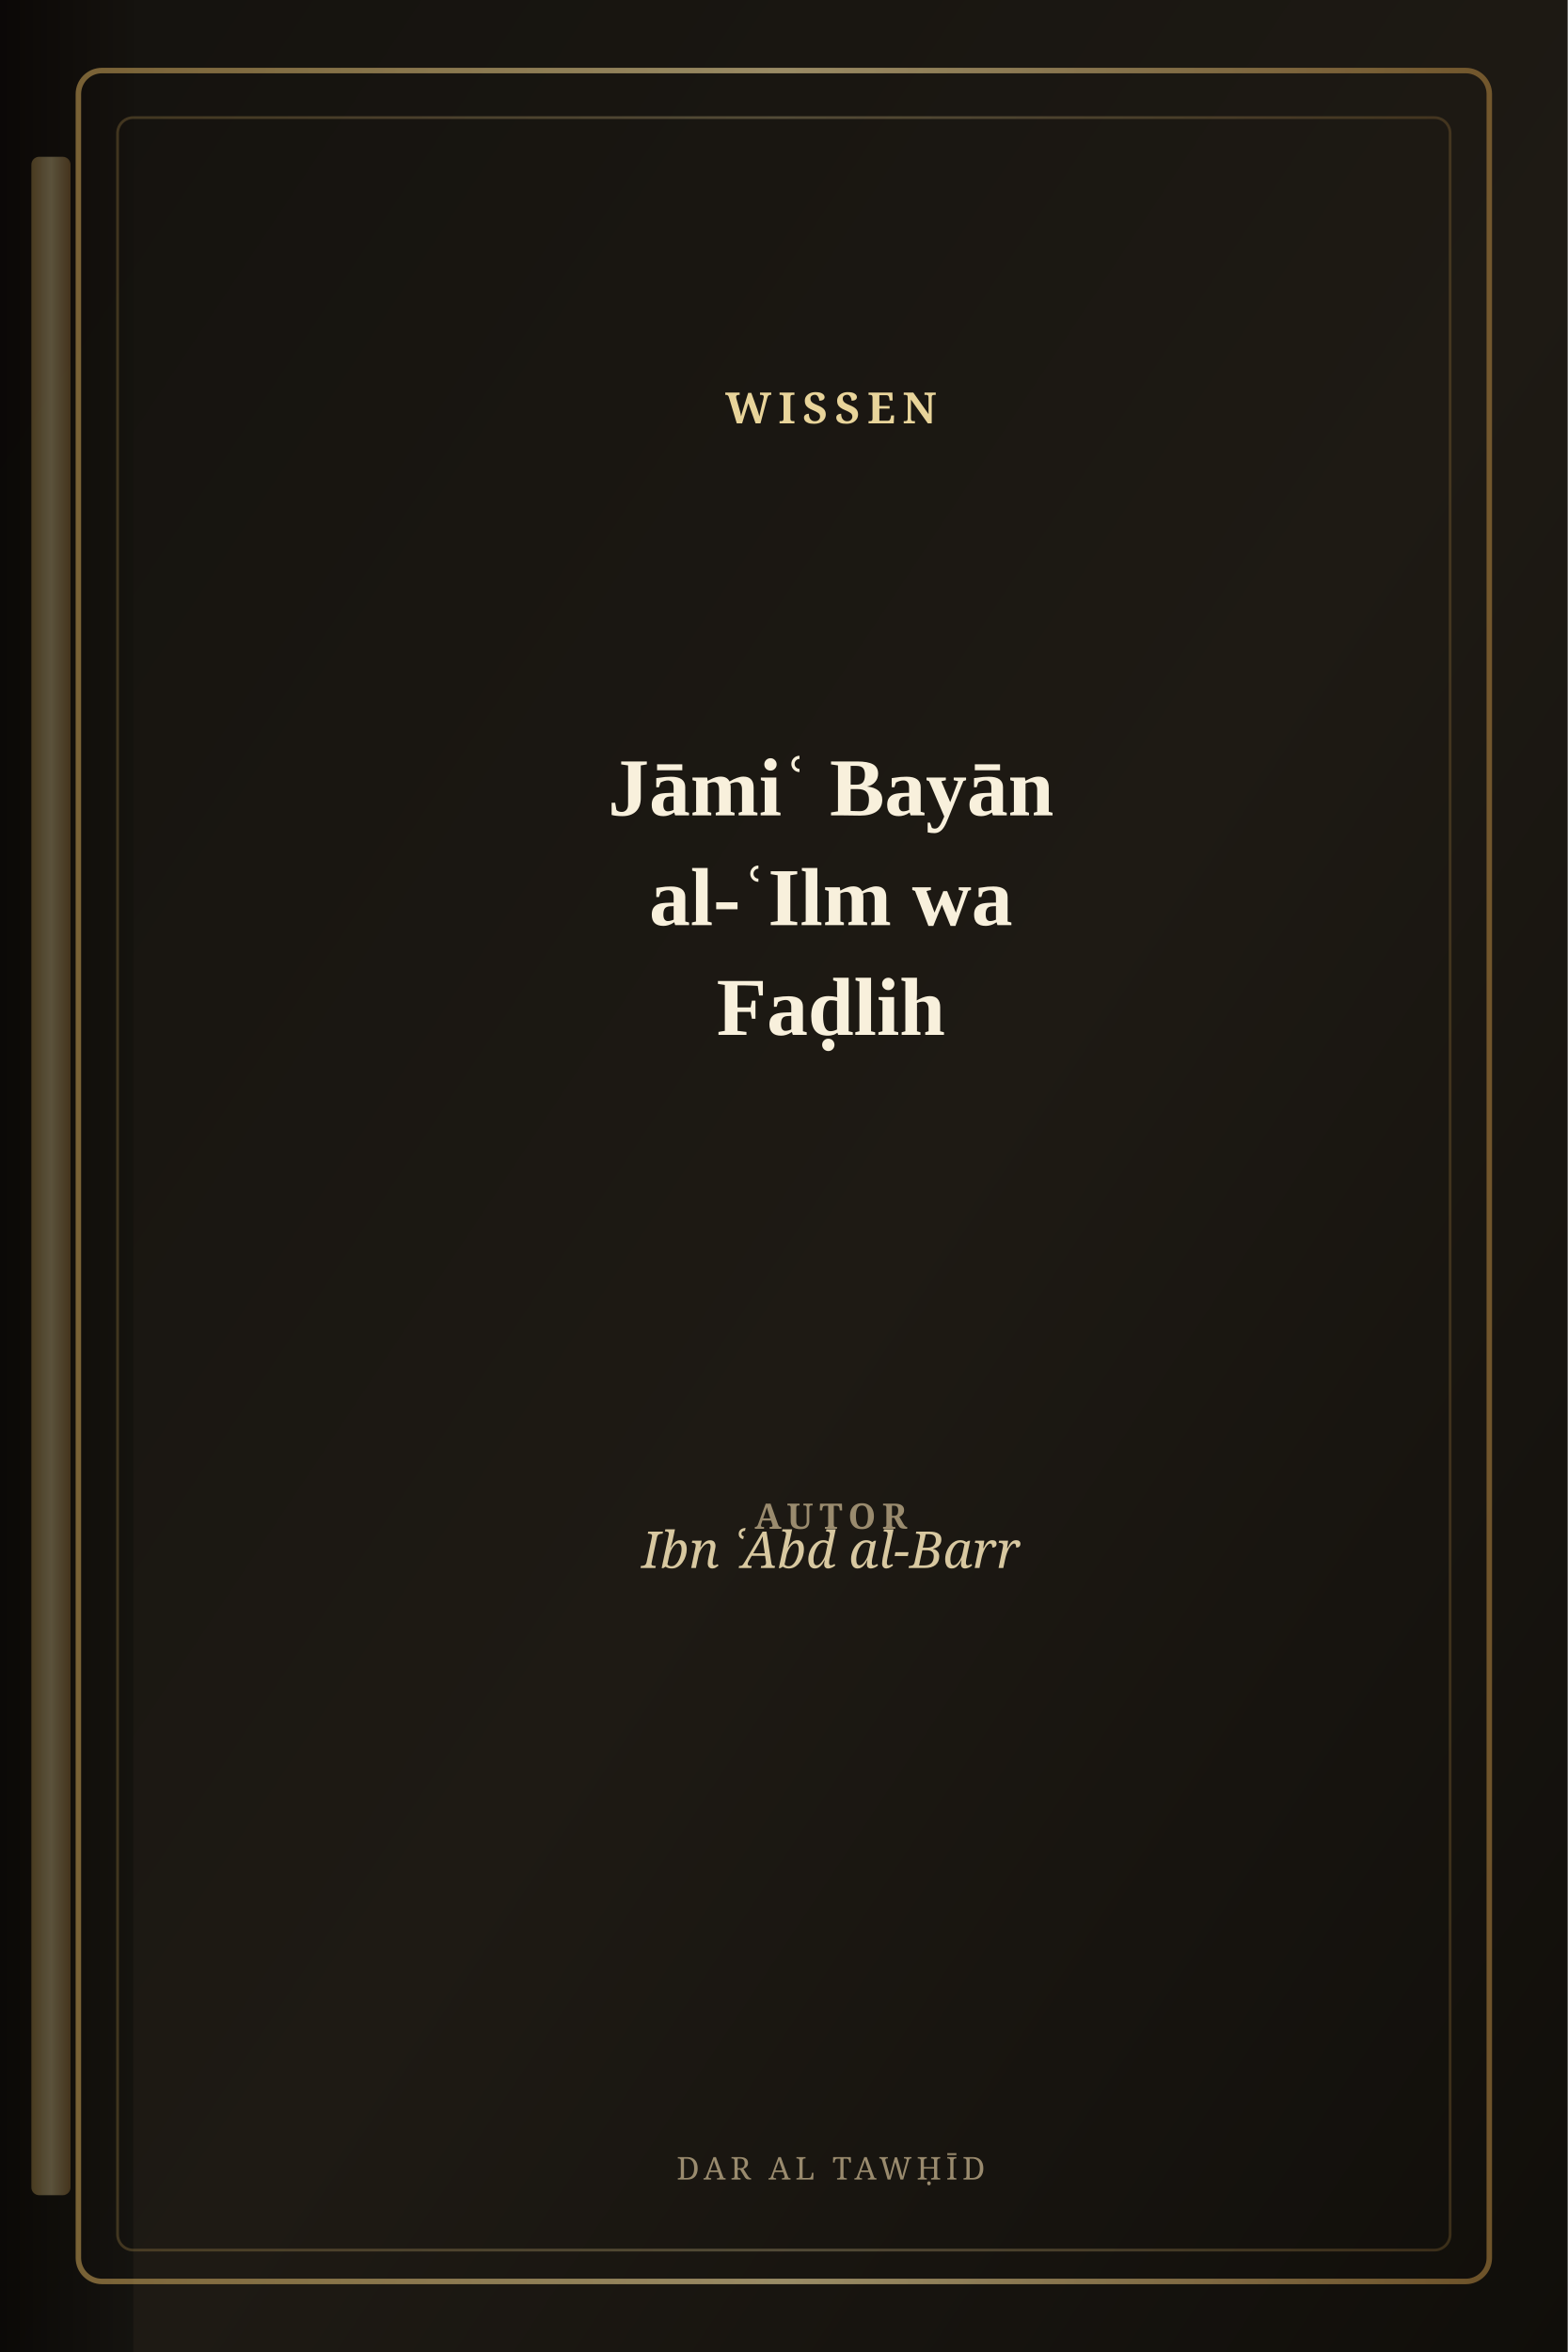
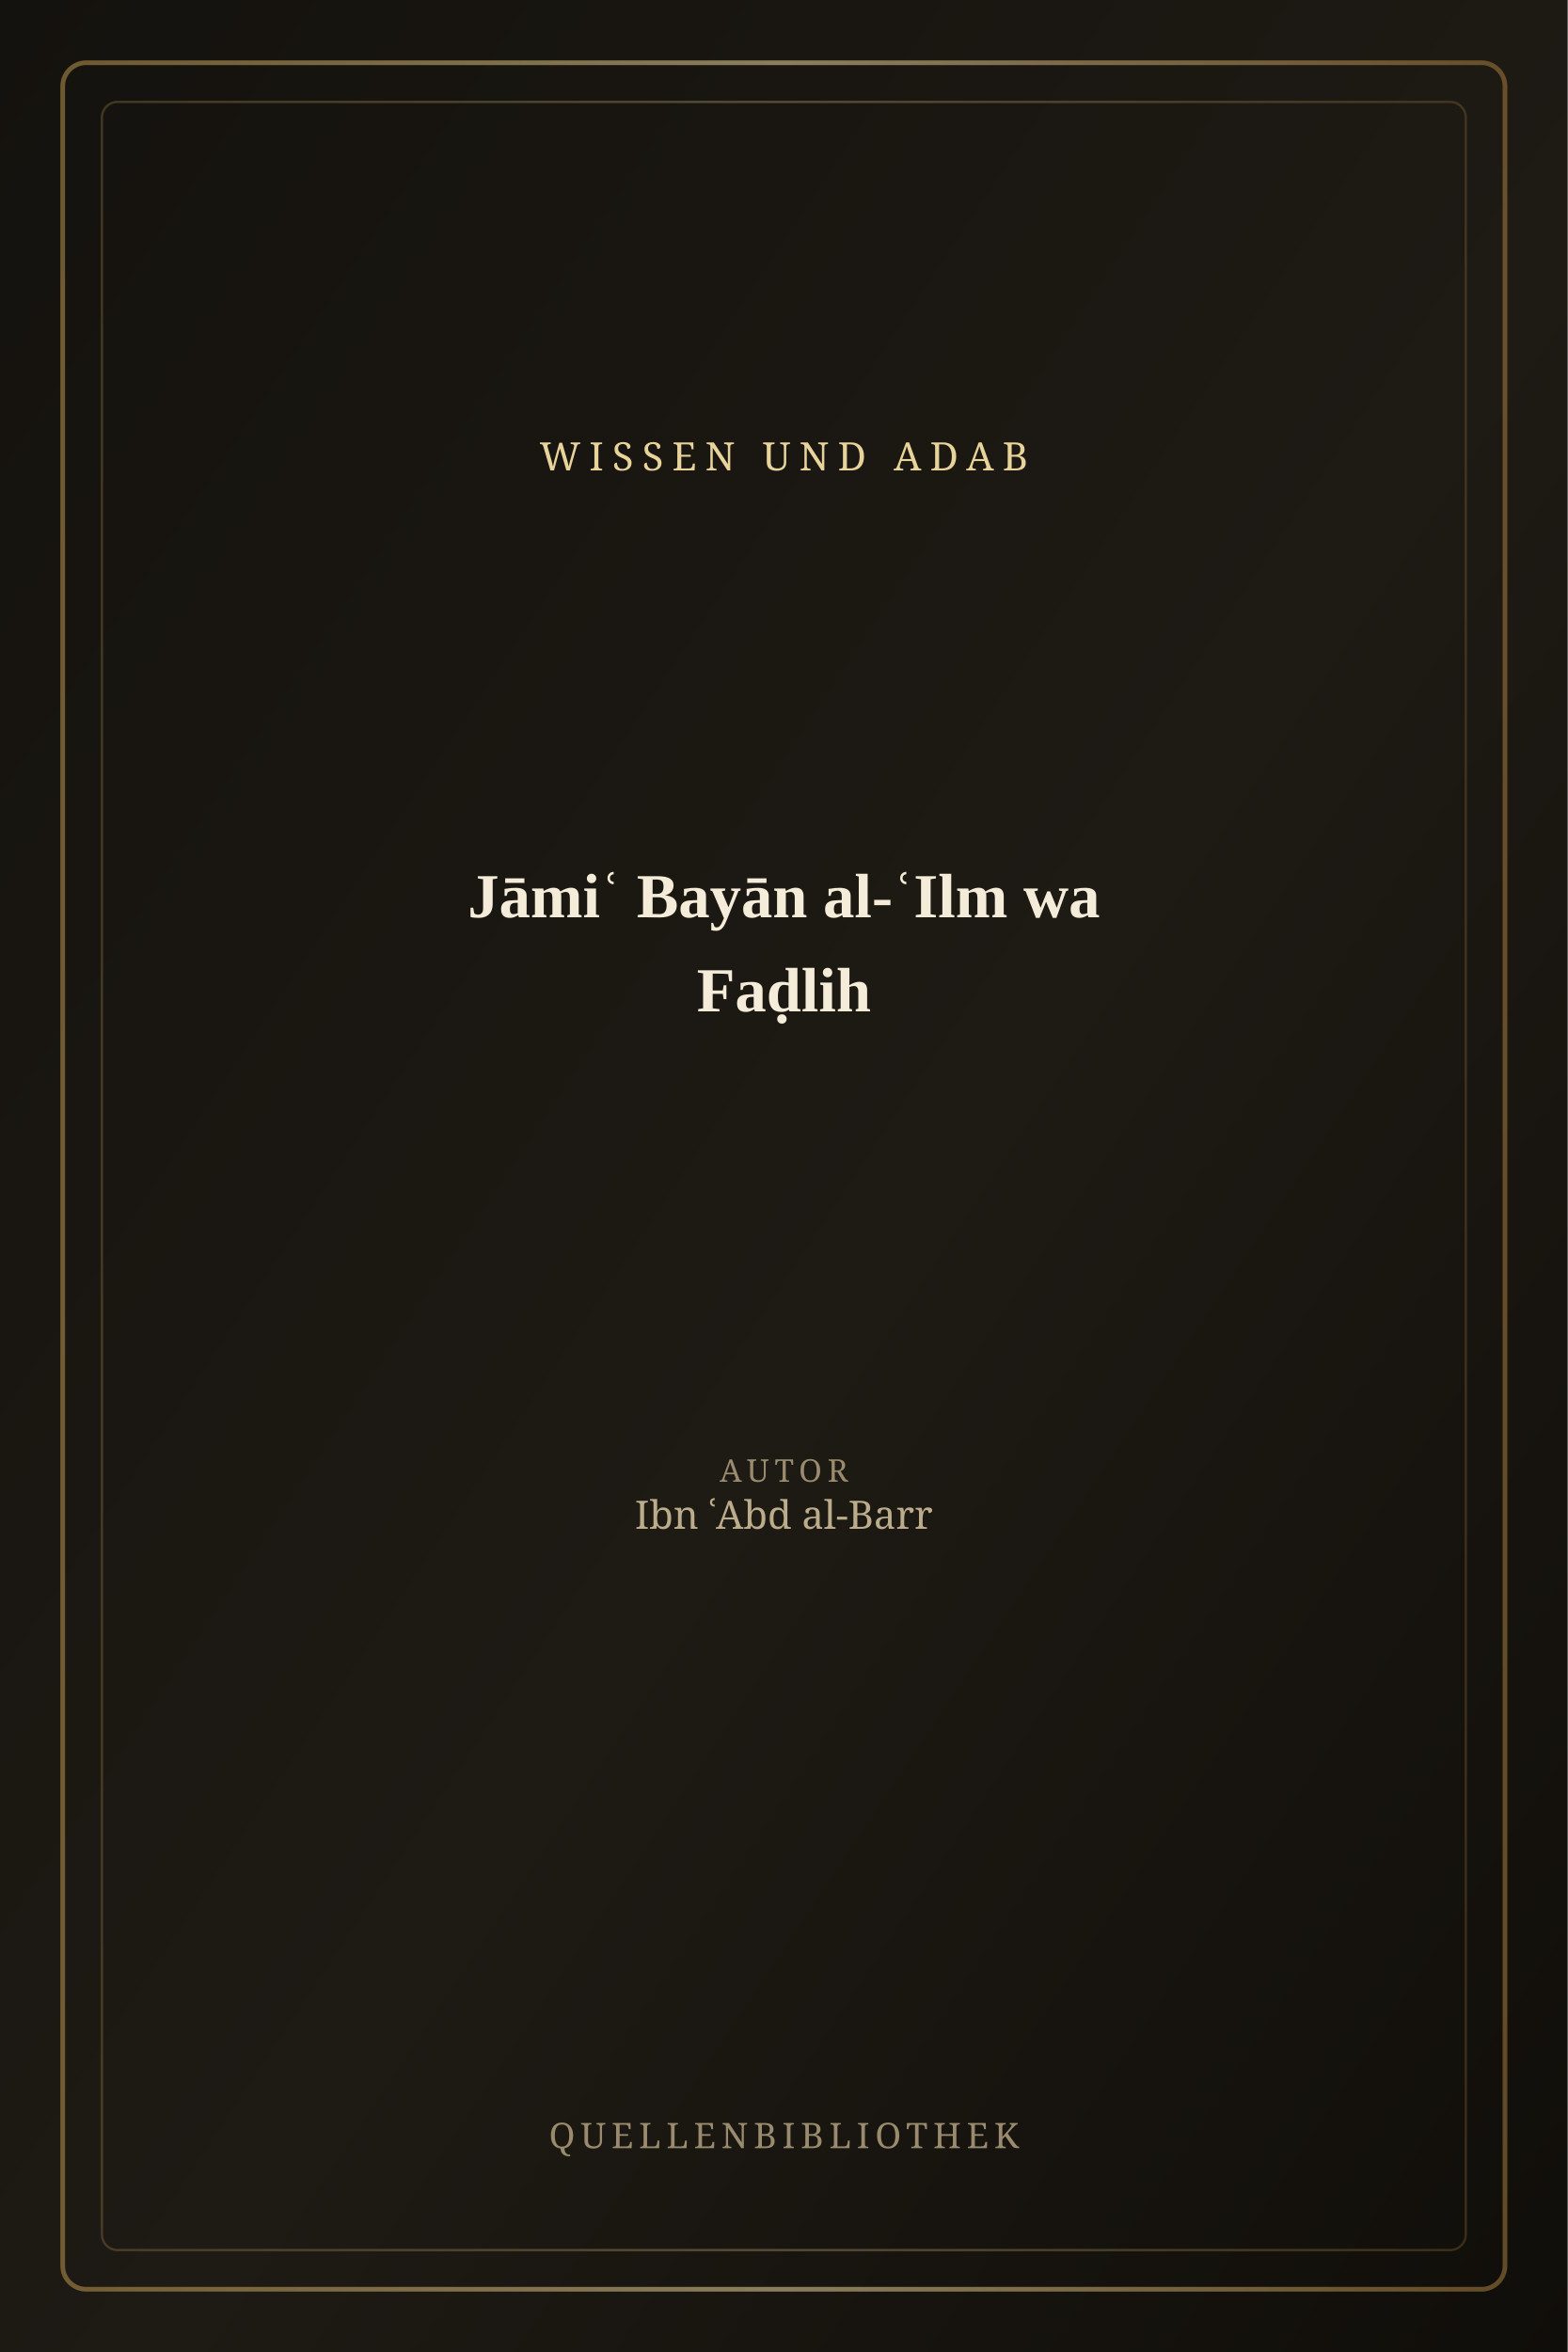
<svg xmlns="http://www.w3.org/2000/svg" viewBox="0 0 400 600" role="img" aria-label="Buchcover: Jāmiʿ Bayān al-ʿIlm wa Faḍlih">
  <defs>
    <linearGradient id="bg" x1="0%" y1="0%" x2="100%" y2="100%">
      <stop offset="0%" stop-color="#14120e" />
      <stop offset="55%" stop-color="#1e1a14" />
      <stop offset="100%" stop-color="#100e0a" />
    </linearGradient>
    <linearGradient id="gold" x1="0%" y1="0%" x2="100%" y2="0%">
      <stop offset="0%" stop-color="#b8944f" />
      <stop offset="50%" stop-color="#e8d49a" />
      <stop offset="100%" stop-color="#a67c3d" />
    </linearGradient>
-     <linearGradient id="spine" x1="0%" y1="0%" x2="100%" y2="0%">
-       <stop offset="0%" stop-color="#0a0806" />
-       <stop offset="100%" stop-color="#14120e" />
-     </linearGradient>
  </defs>
  <rect width="400" height="600" fill="url(#bg)" />
-   <rect x="0" y="0" width="34" height="600" fill="url(#spine)" opacity="0.92" />
-   <rect x="8" y="40" width="10" height="520" rx="2" fill="url(#gold)" opacity="0.35" />
-   <rect x="20" y="18" width="360" height="564" rx="6" fill="none" stroke="url(#gold)" stroke-width="1.4" opacity="0.62" />
-   <rect x="30" y="30" width="340" height="544" rx="4" fill="none" stroke="url(#gold)" stroke-width="0.7" opacity="0.28" />
-   <text x="212" y="108" text-anchor="middle" fill="#e8d49a" font-family="Georgia,serif" font-size="11" font-weight="700" letter-spacing="1.8">WISSEN</text>
-   <line x1="78" y1="124" x2="346" y2="124" stroke="url(#gold)" stroke-width="0.9" opacity="0.48" />
-   <text x="212" y="208" text-anchor="middle" fill="#f8f0dc" font-family="Georgia,'Times New Roman',serif" font-size="21" font-weight="700">Jāmiʿ Bayān</text>
-   <text x="212" y="236" text-anchor="middle" fill="#f8f0dc" font-family="Georgia,'Times New Roman',serif" font-size="21" font-weight="700">al-ʿIlm wa</text>
-   <text x="212" y="264" text-anchor="middle" fill="#f8f0dc" font-family="Georgia,'Times New Roman',serif" font-size="21" font-weight="700">Faḍlih</text>
-   <line x1="78" y1="372" x2="346" y2="372" stroke="url(#gold)" stroke-width="0.7" opacity="0.38" />
-   <text x="212" y="390" text-anchor="middle" fill="#9a8b6e" font-family="Georgia,serif" font-size="9" font-weight="700" letter-spacing="1.6">AUTOR</text>
-   <text x="212" y="400" text-anchor="middle" fill="#d8c8a0" font-family="Georgia,serif" font-size="13" font-style="italic">Ibn ʿAbd al-Barr</text>
-   <text x="212" y="556" text-anchor="middle" fill="#9a8b6e" font-family="Georgia,serif" font-size="8" letter-spacing="1.2">DAR AL TAWḤĪD</text>
+   <rect x="16" y="16" width="368" height="568" rx="6" fill="none" stroke="url(#gold)" stroke-width="1.2" opacity="0.55" />
+   <rect x="26" y="26" width="348" height="548" rx="4" fill="none" stroke="url(#gold)" stroke-width="0.6" opacity="0.28" />
+   <text x="200" y="120" text-anchor="middle" fill="#e8d49a" font-family="Georgia,serif" font-size="10" letter-spacing="2.2">WISSEN UND ADAB</text>
+   <line x1="90" y1="136" x2="310" y2="136" stroke="url(#gold)" stroke-width="0.8" opacity="0.45" />
+   <text x="200" y="234" text-anchor="middle" fill="#f4ecd8" font-family="Georgia,'Times New Roman',serif" font-size="16" font-weight="600">Jāmiʿ Bayān al-ʿIlm wa</text>
+   <text x="200" y="258" text-anchor="middle" fill="#f4ecd8" font-family="Georgia,'Times New Roman',serif" font-size="16" font-weight="600">Faḍlih</text>
+   <line x1="90" y1="360" x2="310" y2="360" stroke="url(#gold)" stroke-width="0.6" opacity="0.35" />
+   <text x="200" y="378" text-anchor="middle" fill="#9a8b6e" font-family="Georgia,serif" font-size="8" letter-spacing="1.4">AUTOR</text>
+   <text x="200" y="390" text-anchor="middle" fill="#c9b896" font-family="Georgia,serif" font-size="10" opacity="0.92">Ibn ʿAbd al-Barr</text>
+   <text x="200" y="548" text-anchor="middle" fill="#9a8b6e" font-family="Georgia,serif" font-size="9" letter-spacing="1.4">QUELLENBIBLIOTHEK</text>
</svg>
